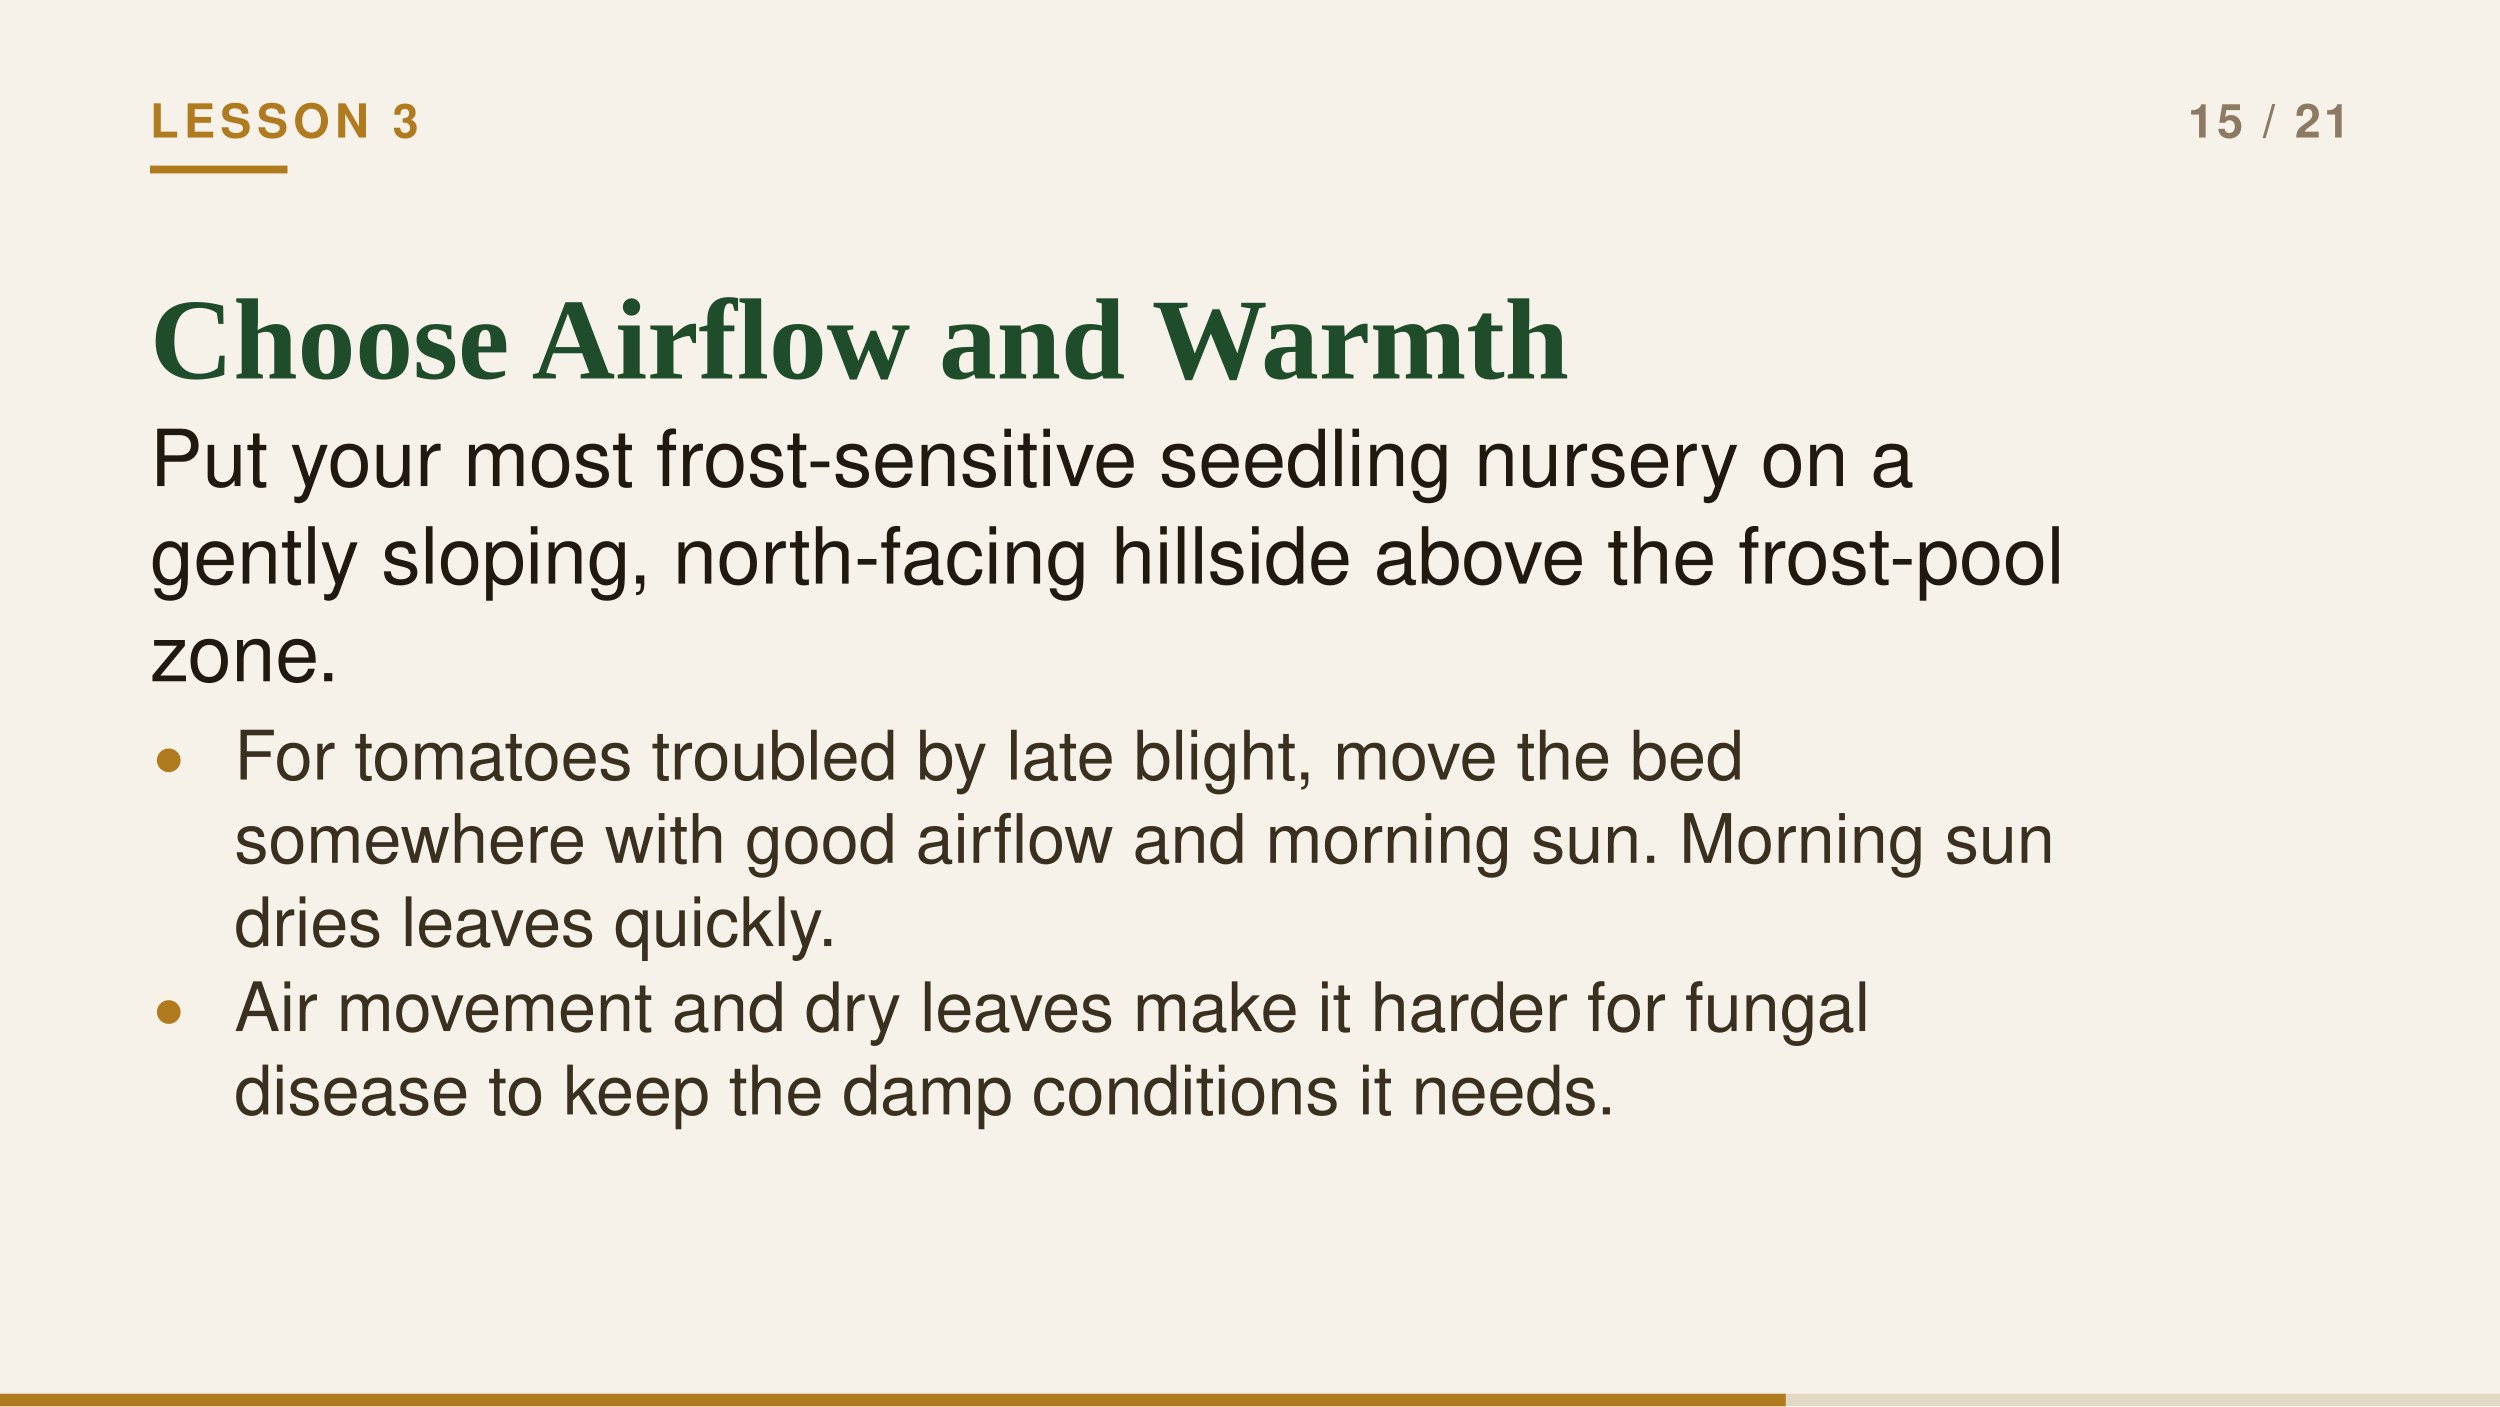
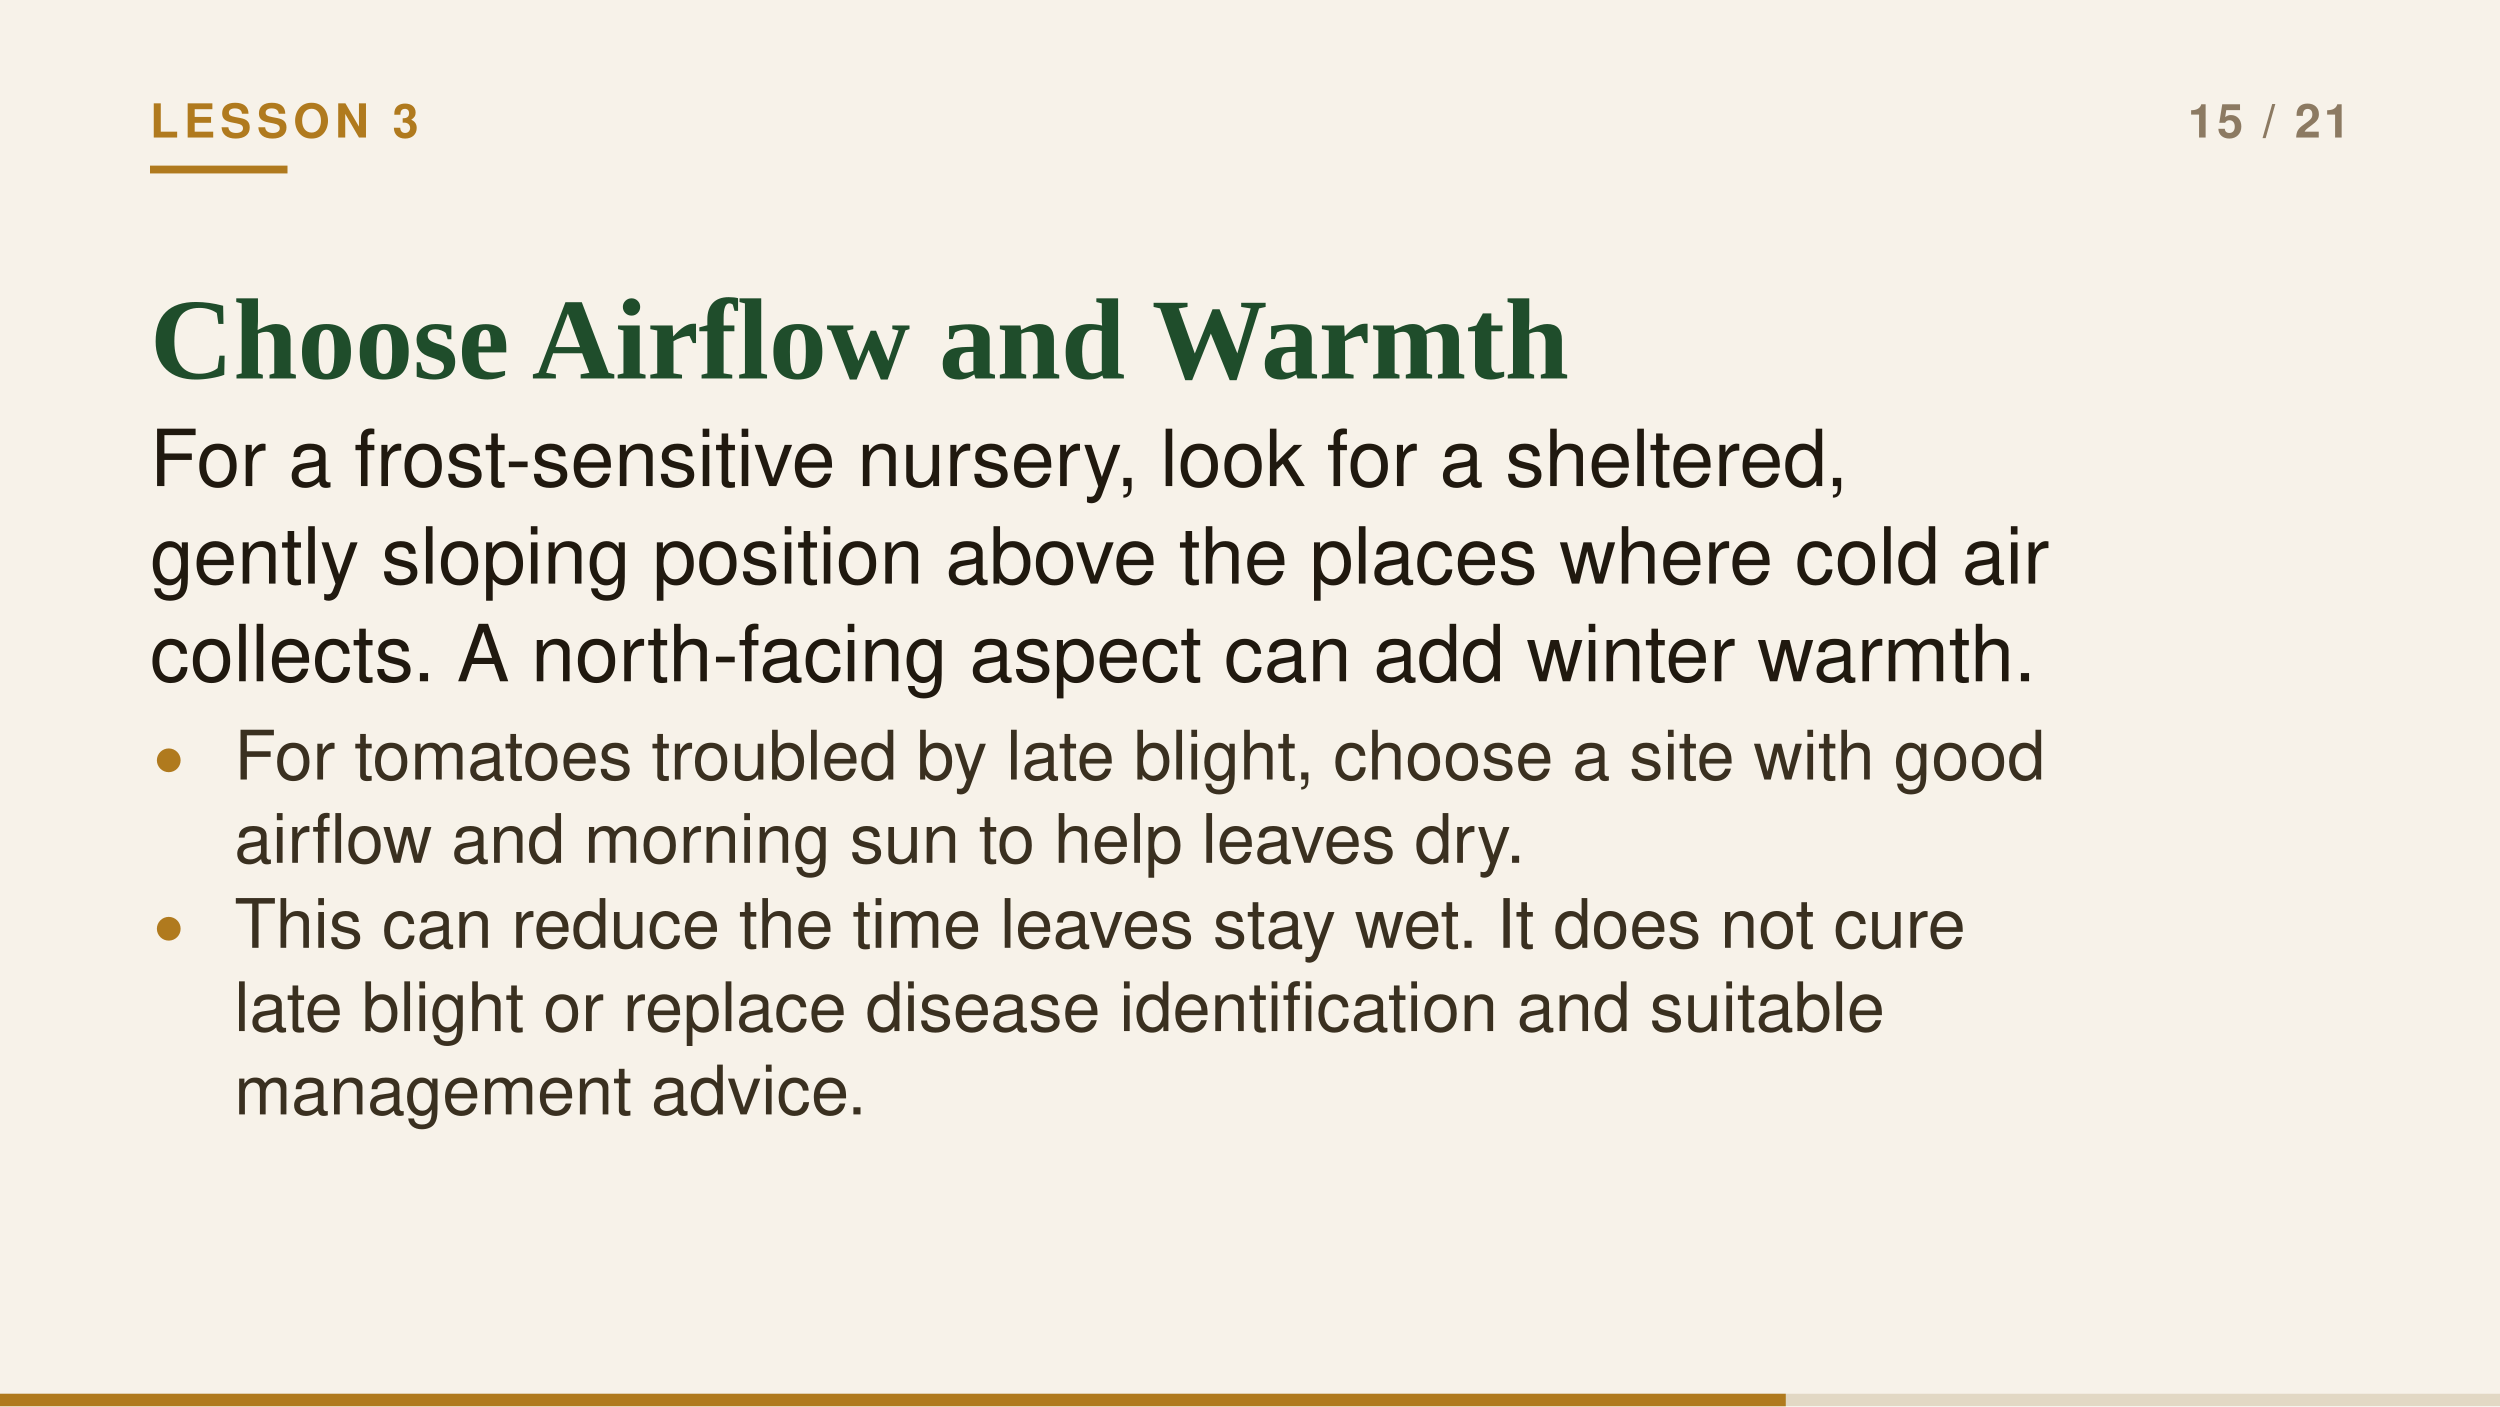
<svg xmlns="http://www.w3.org/2000/svg" viewBox="0 0 1600 900" width="1600" height="900">
  <style>.eye{font:700 30px 'Helvetica Neue',Helvetica,Arial,'Liberation Sans',sans-serif;letter-spacing:3.4px}.num{text-anchor:end;letter-spacing:2px}.hero{font:700 132px Georgia,'Iowan Old Style','Times New Roman',serif}.tag{font:italic 400 58px Georgia,'Iowan Old Style','Times New Roman',serif}.title{font-family:Georgia,'Iowan Old Style','Times New Roman',serif;font-weight:700}.lead{font-family:'Helvetica Neue',Helvetica,Arial,'Liberation Sans',sans-serif;font-weight:400}.point{font-family:'Helvetica Neue',Helvetica,Arial,'Liberation Sans',sans-serif;font-weight:400}.q{font:italic 400 46px Georgia,'Iowan Old Style','Times New Roman',serif}</style>
  <rect width="1600" height="900" fill="#F7F2E9" />
  <text class="eye" font-size="30" x="96" y="88" fill="#B07A1E">LESSON 3</text>
  <text class="eye num" x="1504" y="88" fill="#8C7A62">15 / 21</text>
  <rect x="96" y="106" width="88" height="5" fill="#B07A1E" />
  <text class="title" font-size="73.9" fill="#1F4D2B">
    <tspan x="96" y="242.2">Choose Airflow and Warmth</tspan>
  </text>
  <text class="lead" font-size="50.4" fill="#20190F">
-     <tspan x="96" y="311.1">Put your most frost-sensitive seedling nursery on a</tspan>
-     <tspan x="96" y="373.5">gently sloping, north-facing hillside above the frost-pool</tspan>
-     <tspan x="96" y="436">zone.</tspan>
+     <tspan x="96" y="311.1">For a frost-sensitive nursery, look for a sheltered,</tspan>
+     <tspan x="96" y="373.5">gently sloping position above the places where cold air</tspan>
+     <tspan x="96" y="436">collects. A north-facing aspect can add winter warmth.</tspan>
  </text>
  <circle cx="108" cy="486.6" r="7.6" fill="#B07A1E" />
  <text class="point" font-size="43.7" fill="#3A3020">
-     <tspan x="150" y="498.9">For tomatoes troubled by late blight, move the bed</tspan>
-     <tspan x="150" y="552.2">somewhere with good airflow and morning sun. Morning sun</tspan>
-     <tspan x="150" y="605.5">dries leaves quickly.</tspan>
+     <tspan x="150" y="498.9">For tomatoes troubled by late blight, choose a site with good</tspan>
+     <tspan x="150" y="552.2">airflow and morning sun to help leaves dry.</tspan>
  </text>
-   <circle cx="108" cy="647.7" r="7.6" fill="#B07A1E" />
+   <circle cx="108" cy="594.4" r="7.6" fill="#B07A1E" />
  <text class="point" font-size="43.7" fill="#3A3020">
-     <tspan x="150" y="659.9">Air movement and dry leaves make it harder for fungal</tspan>
-     <tspan x="150" y="713.2">disease to keep the damp conditions it needs.</tspan>
+     <tspan x="150" y="606.6">This can reduce the time leaves stay wet. It does not cure</tspan>
+     <tspan x="150" y="659.9">late blight or replace disease identification and suitable</tspan>
+     <tspan x="150" y="713.2">management advice.</tspan>
  </text>
  <rect x="0" y="892" width="1600" height="8" fill="#E2D8C4" />
  <rect x="0" y="892" width="1142.9" height="8" fill="#B07A1E" />
</svg>
